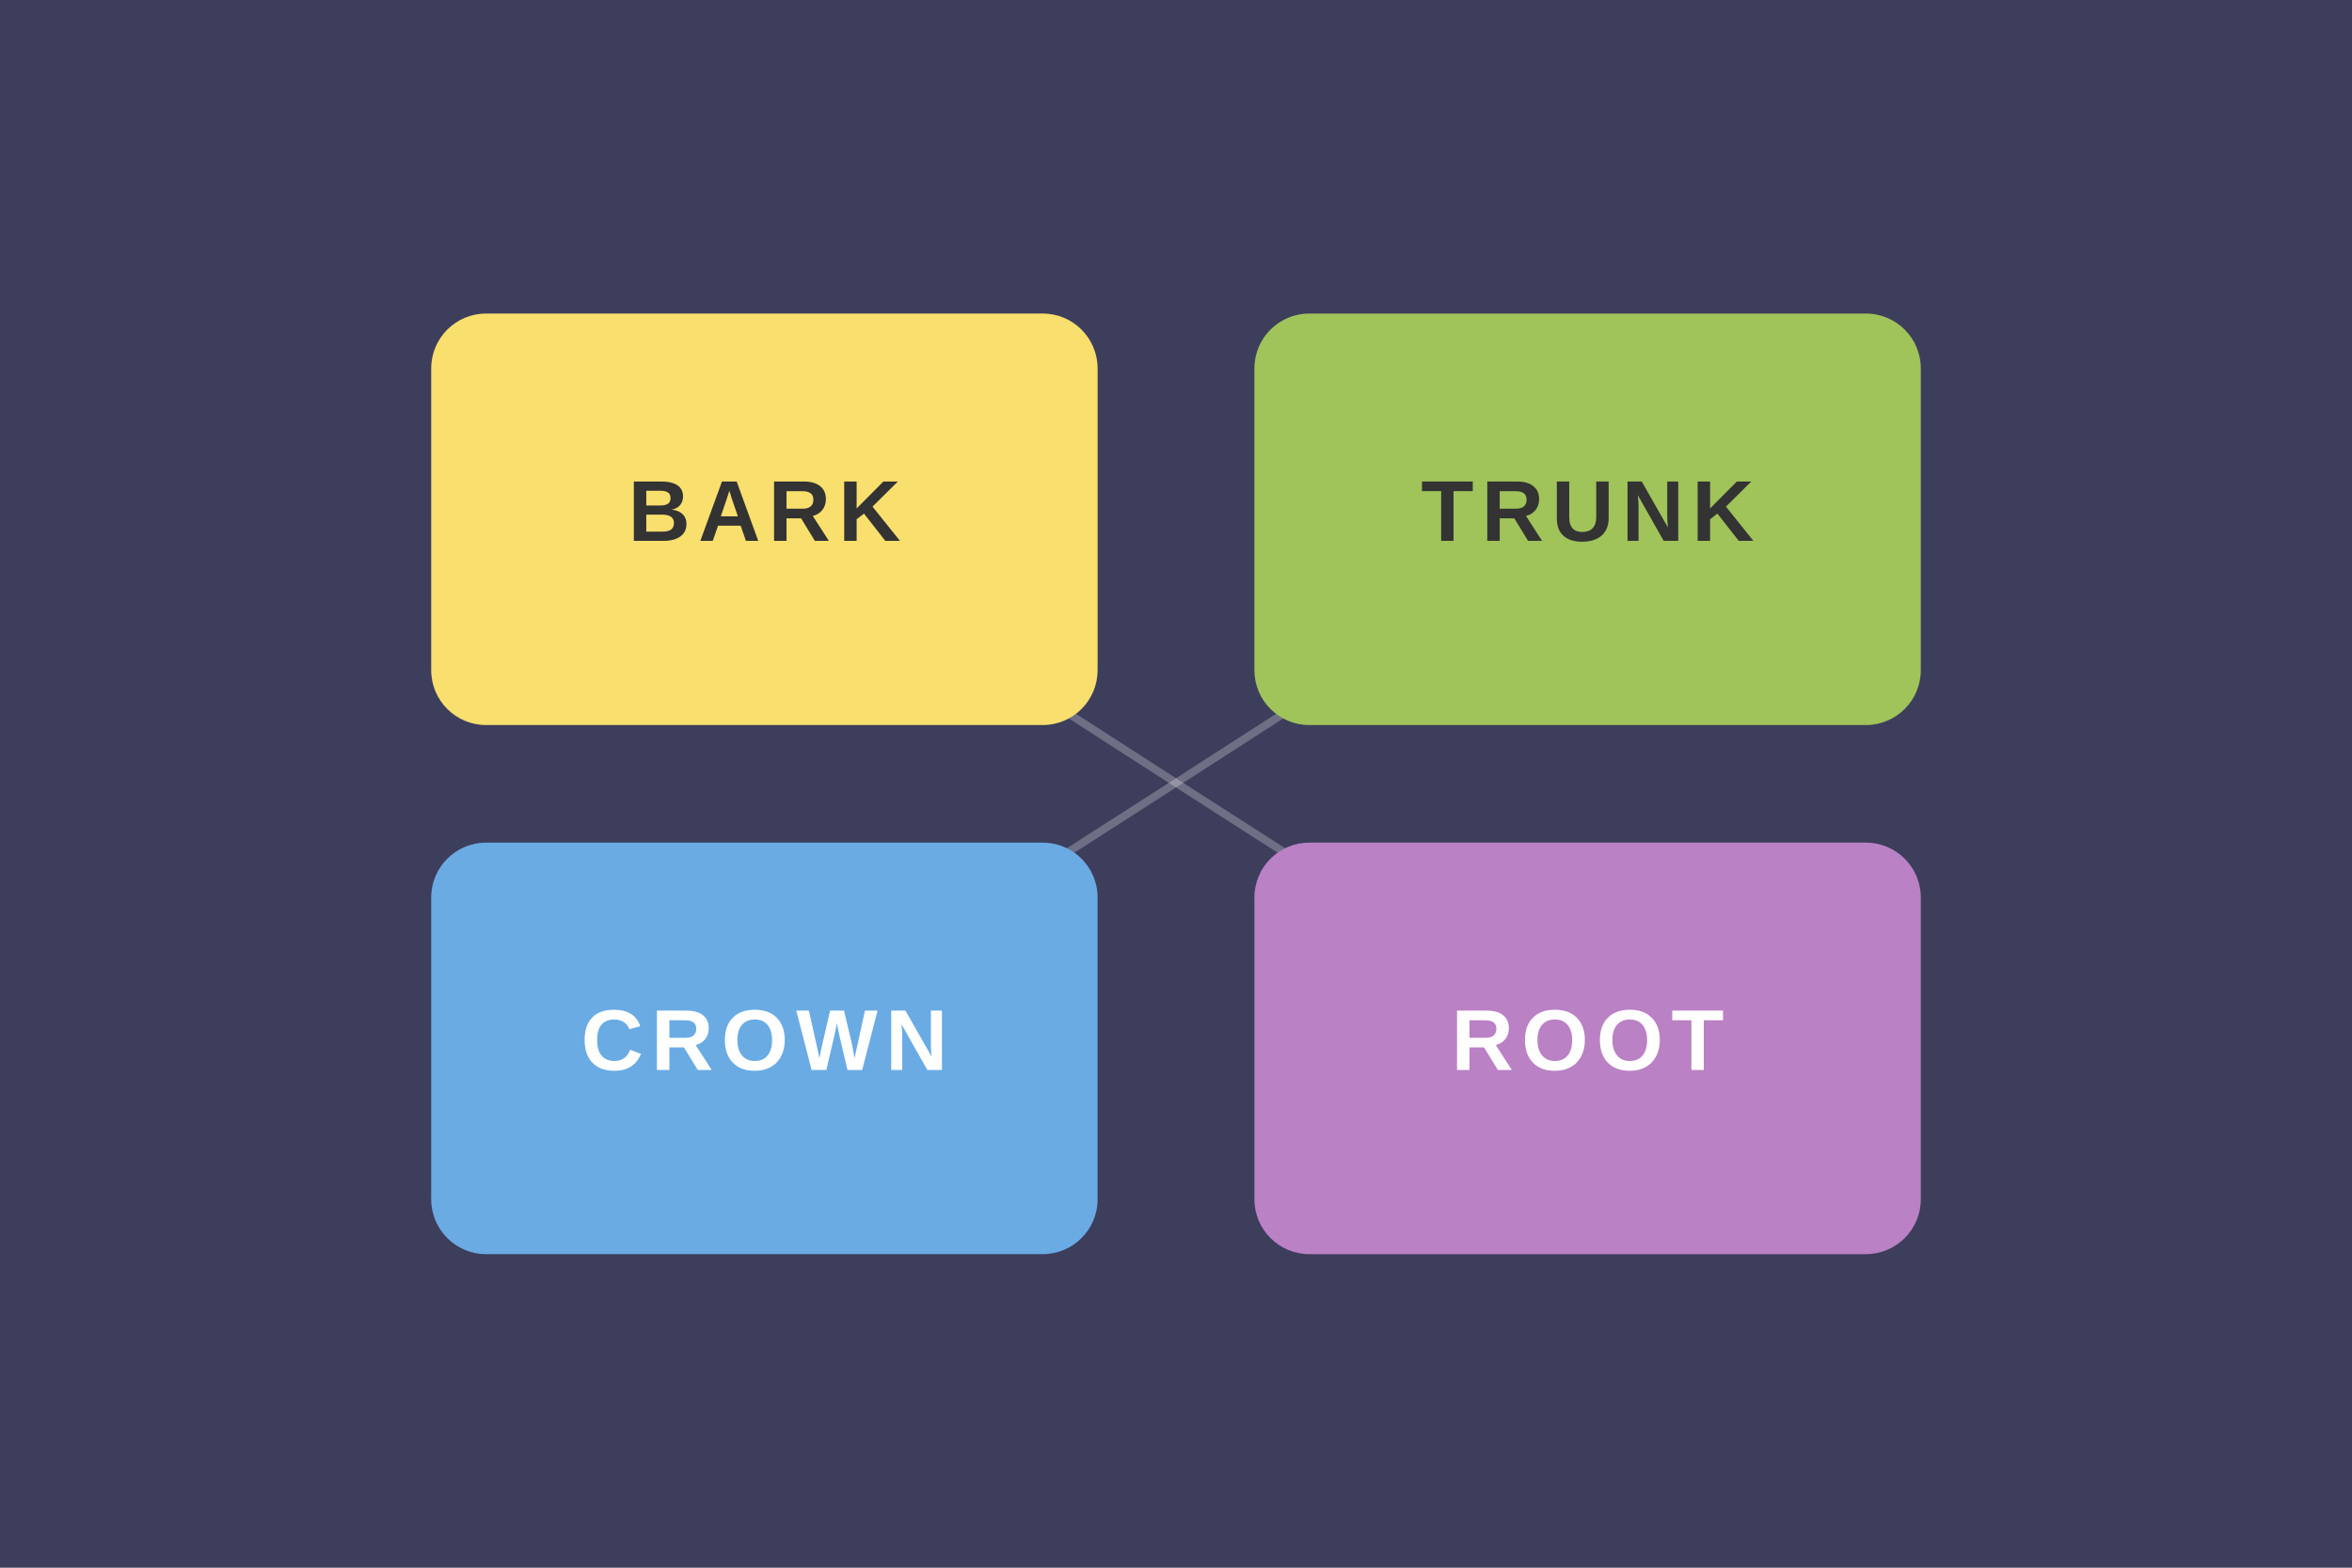
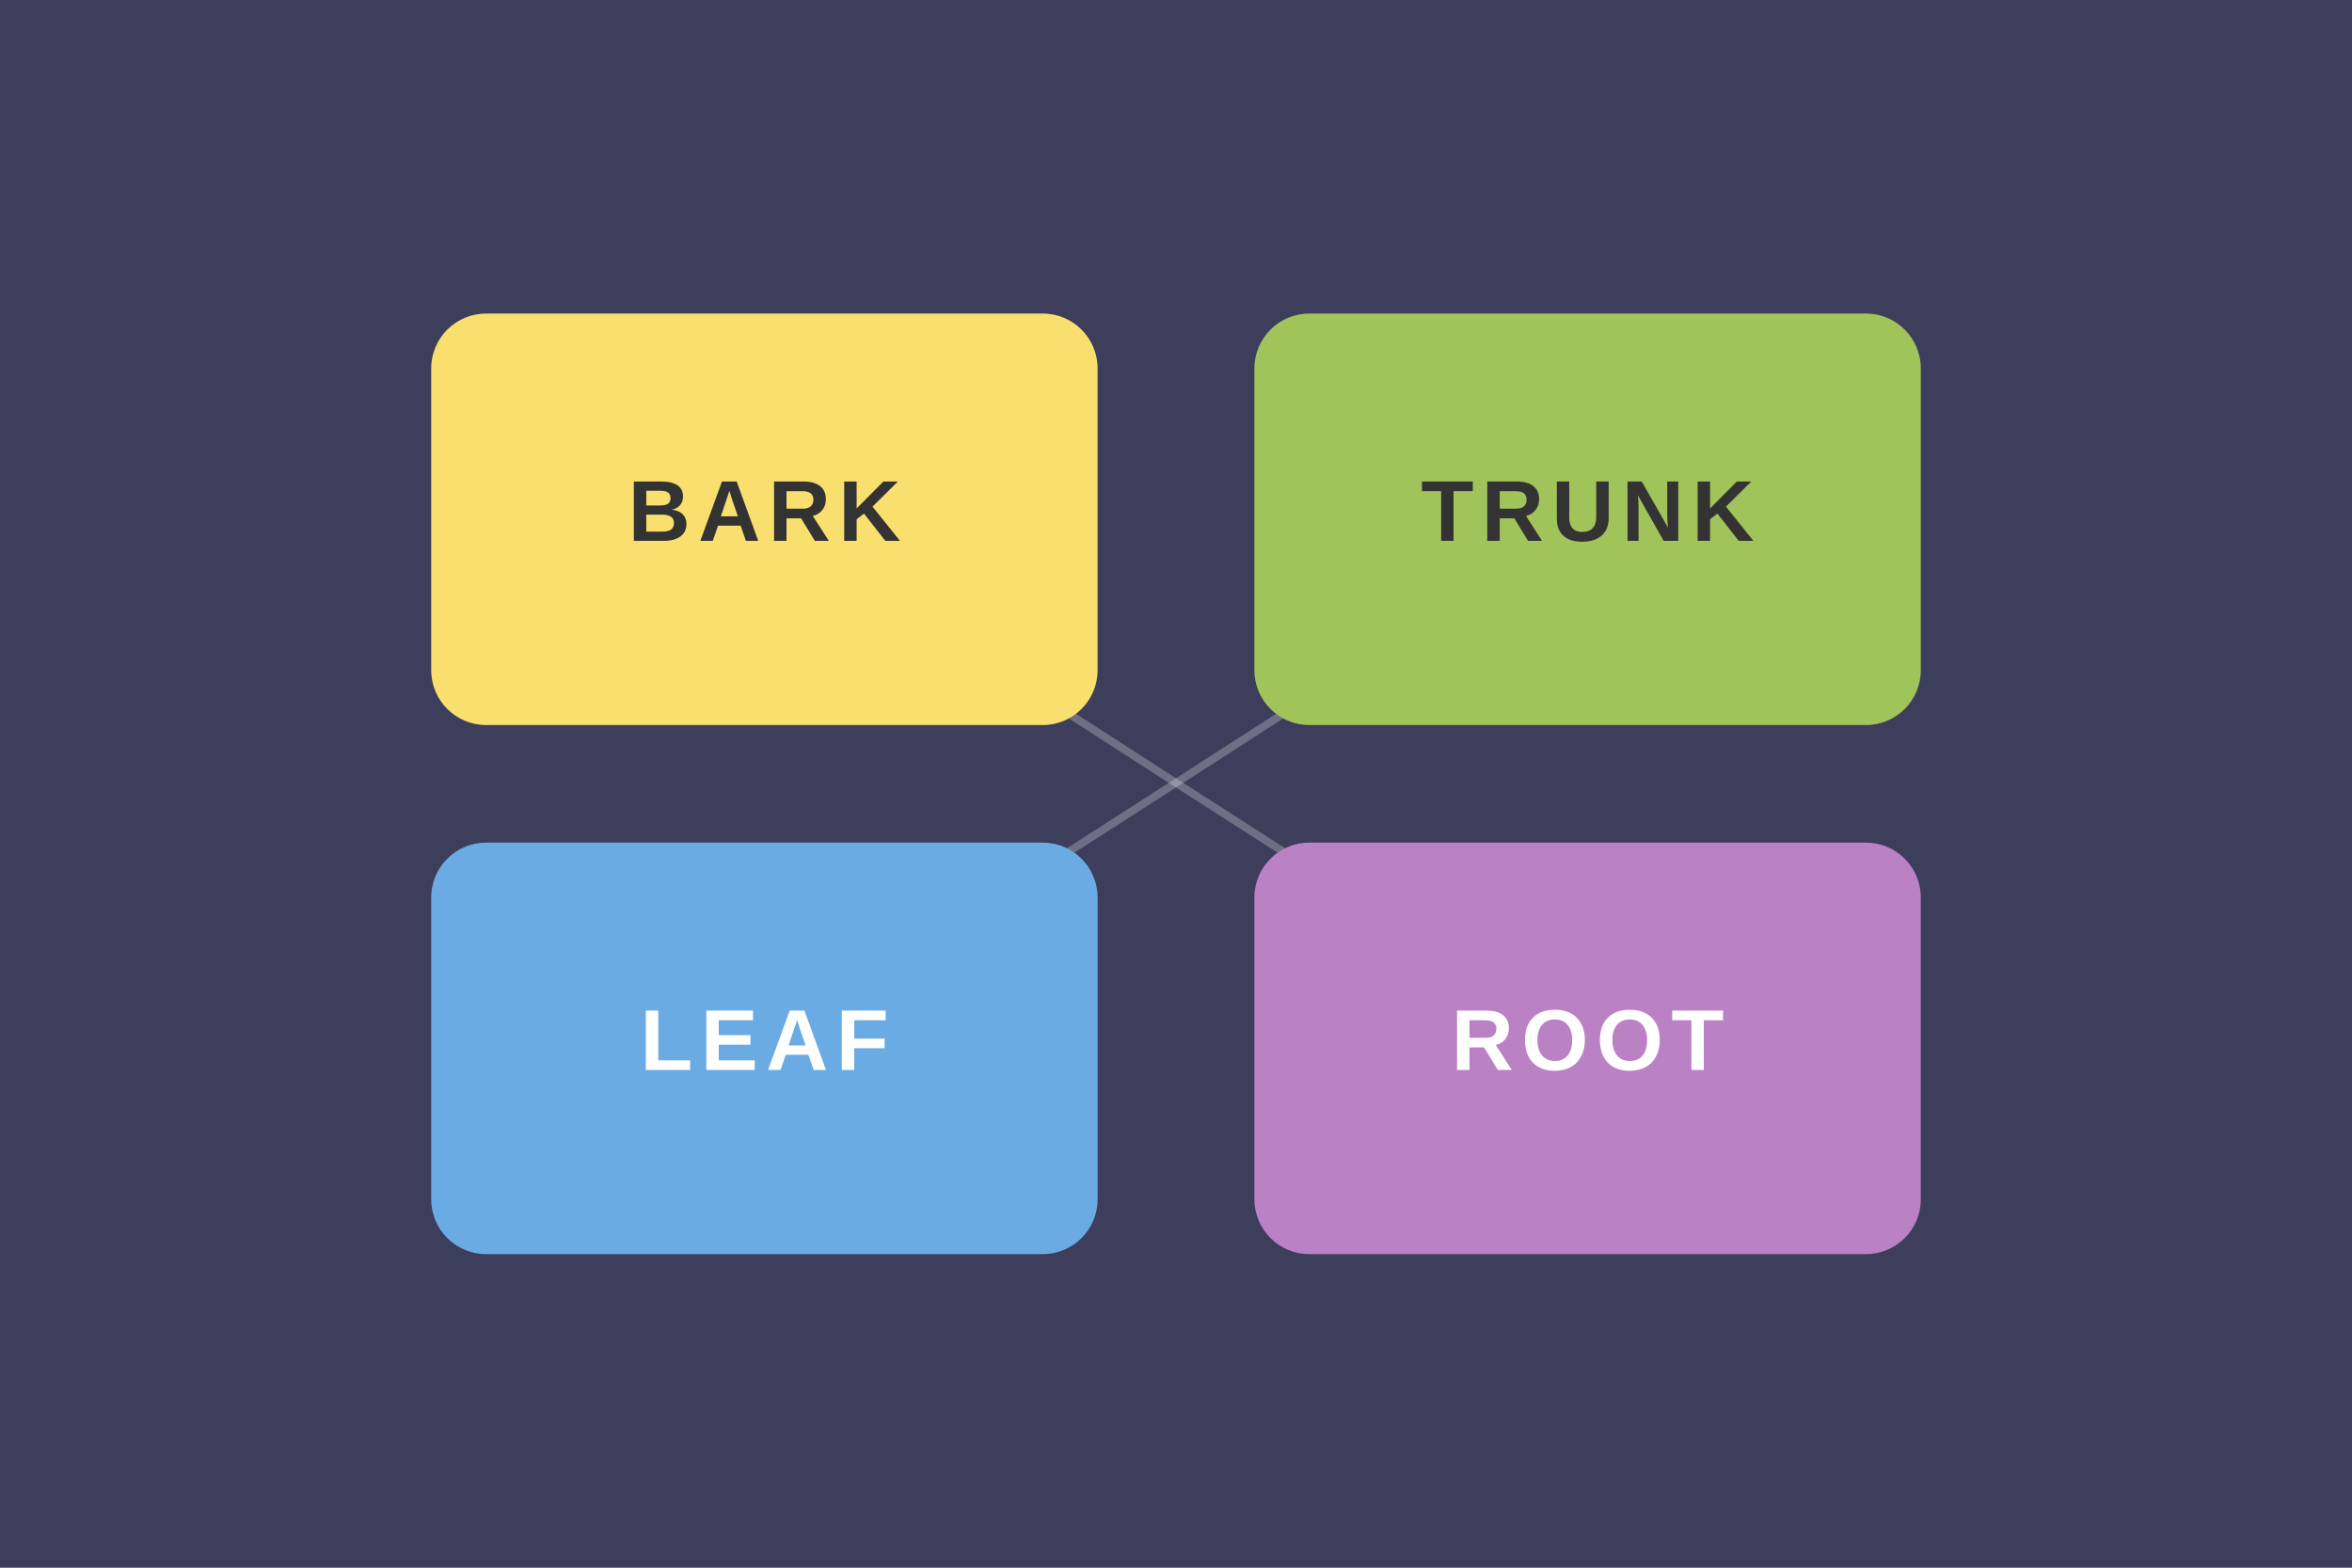
<svg xmlns="http://www.w3.org/2000/svg" viewBox="0 0 600 400">
  <rect width="600" height="400" fill="#3d3d5c" />
  <path d="M 195,132 Q 300,200 405,267" stroke="white" stroke-width="2" stroke-opacity="0.25" fill="none" stroke-linecap="round" />
  <path d="M 405,132 Q 300,200 195,267" stroke="white" stroke-width="2" stroke-opacity="0.25" fill="none" stroke-linecap="round" />
  <rect x="110" y="80" width="170" height="105" rx="14" fill="#f9df6d" />
  <rect x="320" y="80" width="170" height="105" rx="14" fill="#a0c35a" />
  <rect x="110" y="215" width="170" height="105" rx="14" fill="#6aabe4" />
  <rect x="320" y="215" width="170" height="105" rx="14" fill="#ba81c5" />
  <text x="195" y="138" text-anchor="middle" font-family="Arial, sans-serif" font-size="22" font-weight="bold" fill="#333" letter-spacing="2">BARK</text>
  <text x="405" y="138" text-anchor="middle" font-family="Arial, sans-serif" font-size="22" font-weight="bold" fill="#333" letter-spacing="2">TRUNK</text>
-   <text x="195" y="273" text-anchor="middle" font-family="Arial, sans-serif" font-size="22" font-weight="bold" fill="#fff" letter-spacing="2">CROWN</text>
+   <text x="195" y="273" text-anchor="middle" font-family="Arial, sans-serif" font-size="22" font-weight="bold" fill="#fff" letter-spacing="2">LEAF</text>
  <text x="405" y="273" text-anchor="middle" font-family="Arial, sans-serif" font-size="22" font-weight="bold" fill="#fff" letter-spacing="2">ROOT</text>
</svg>
